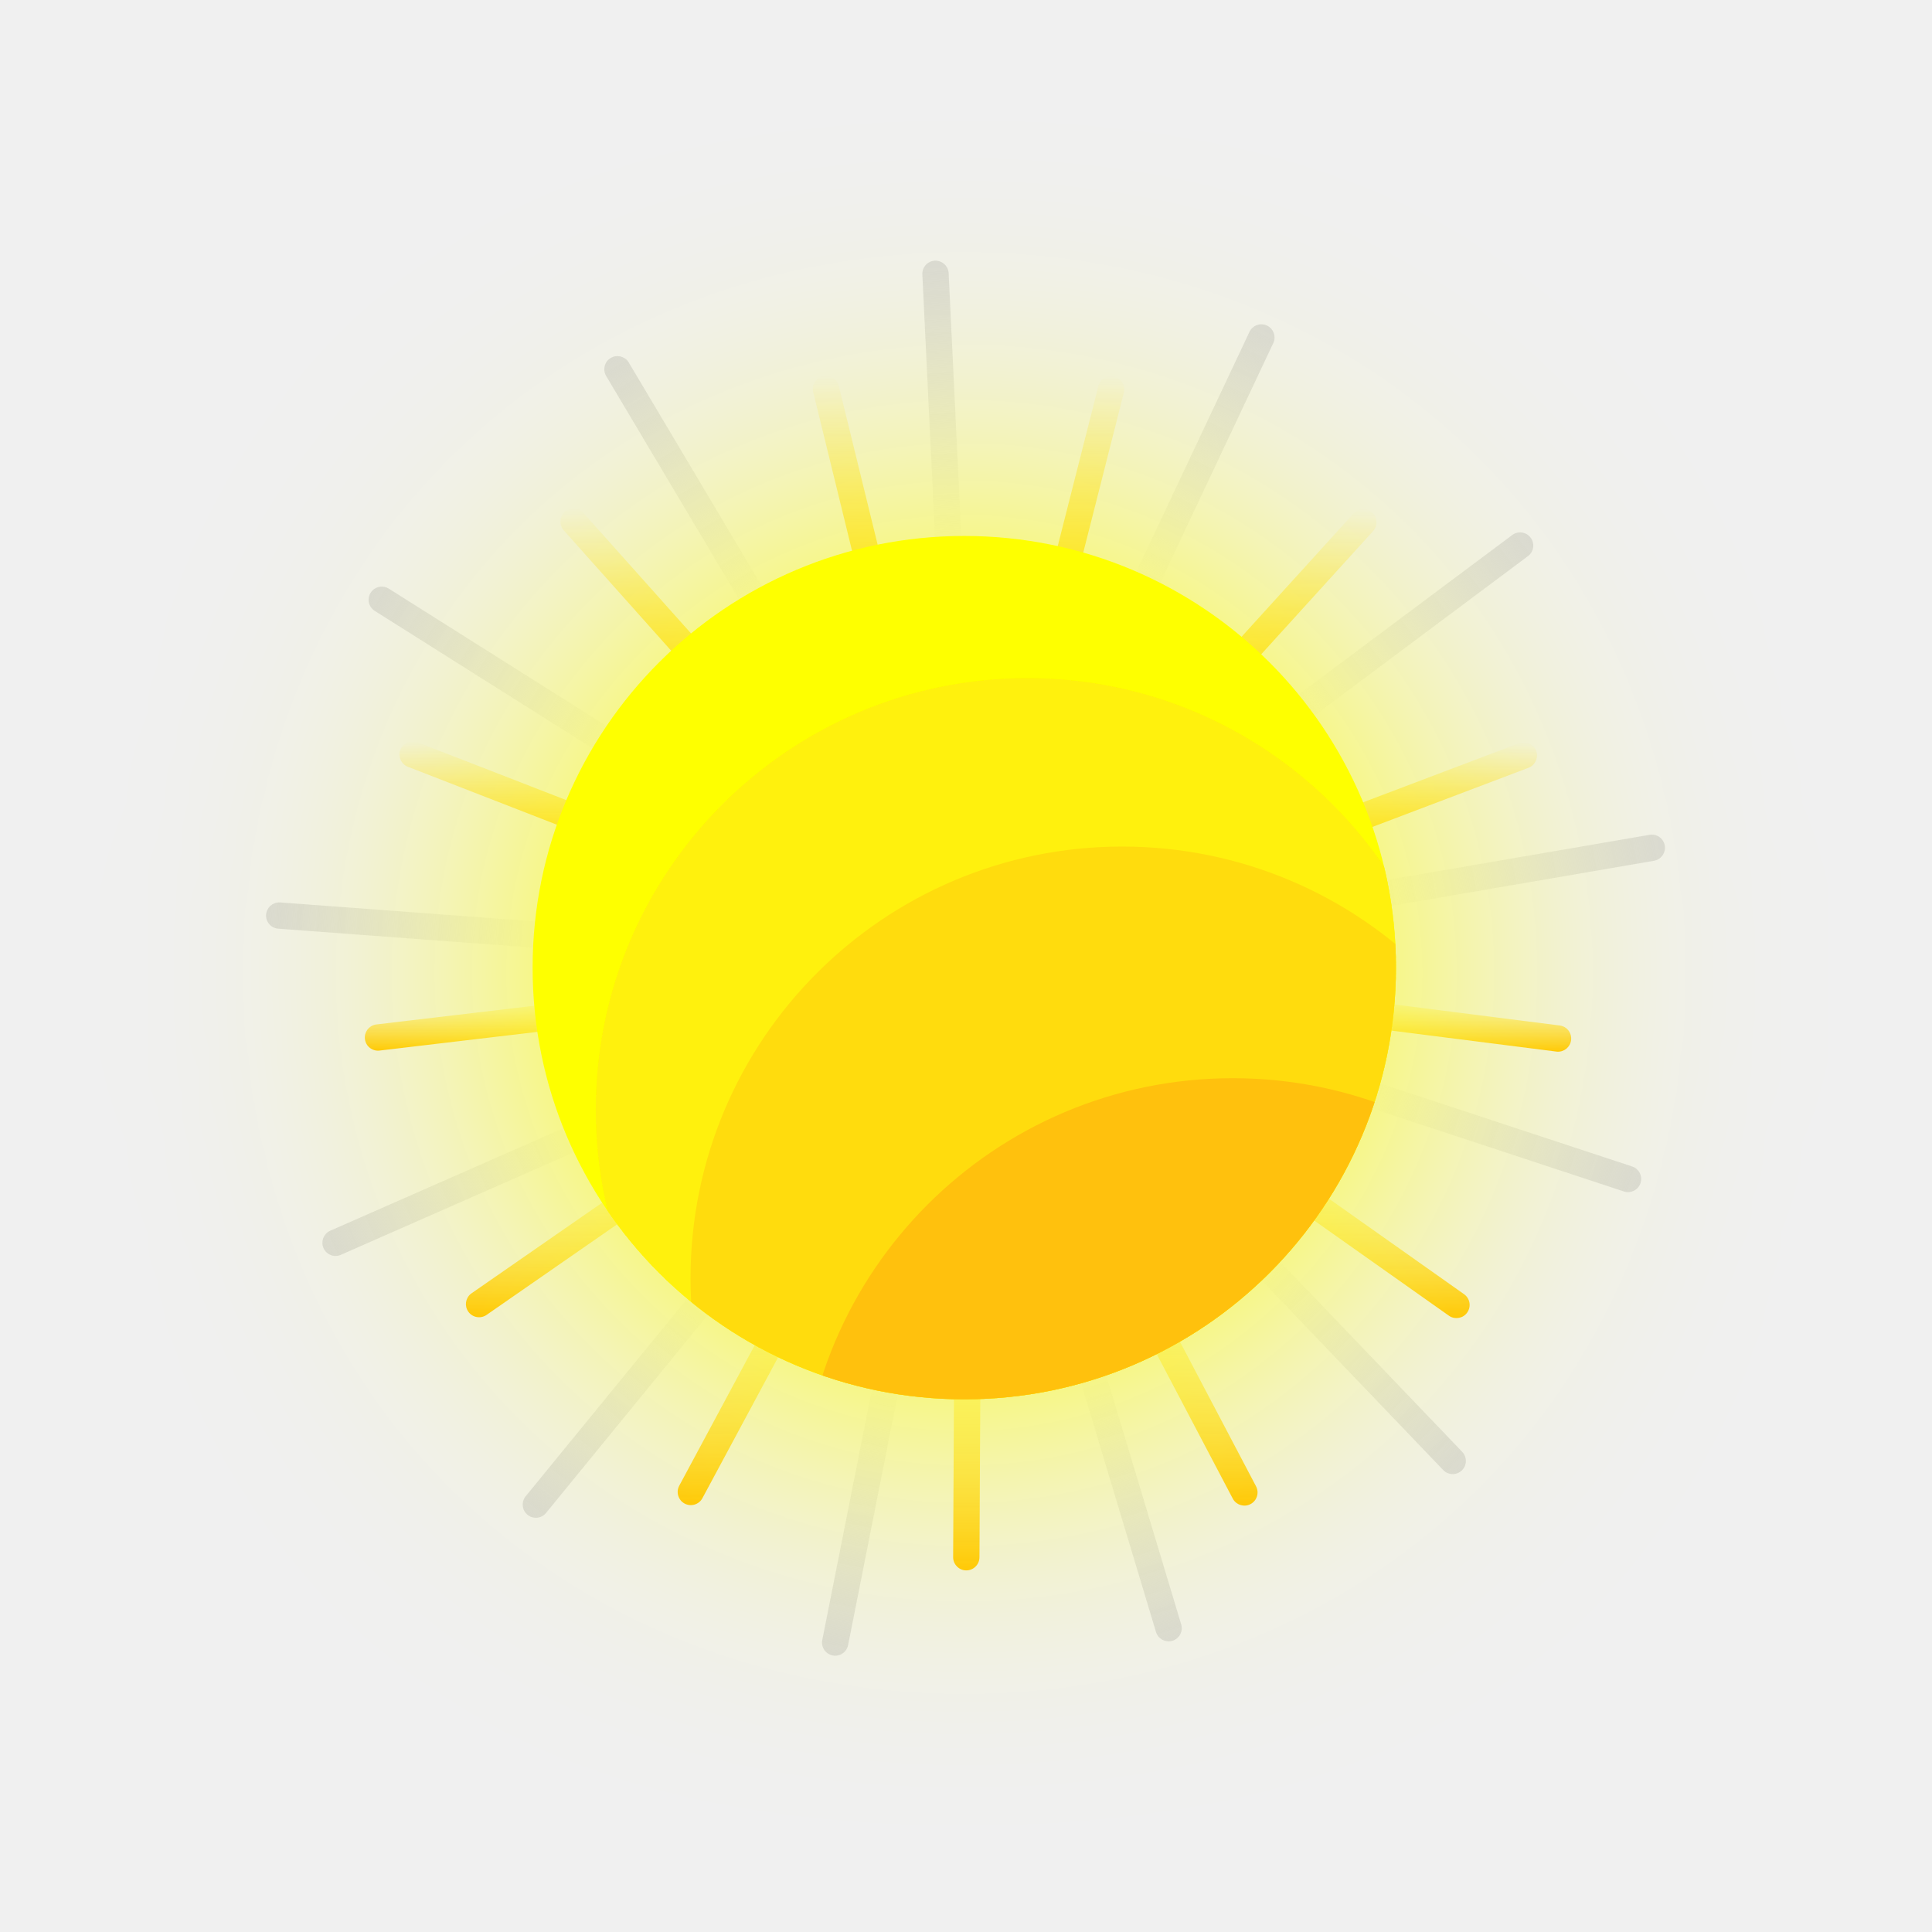
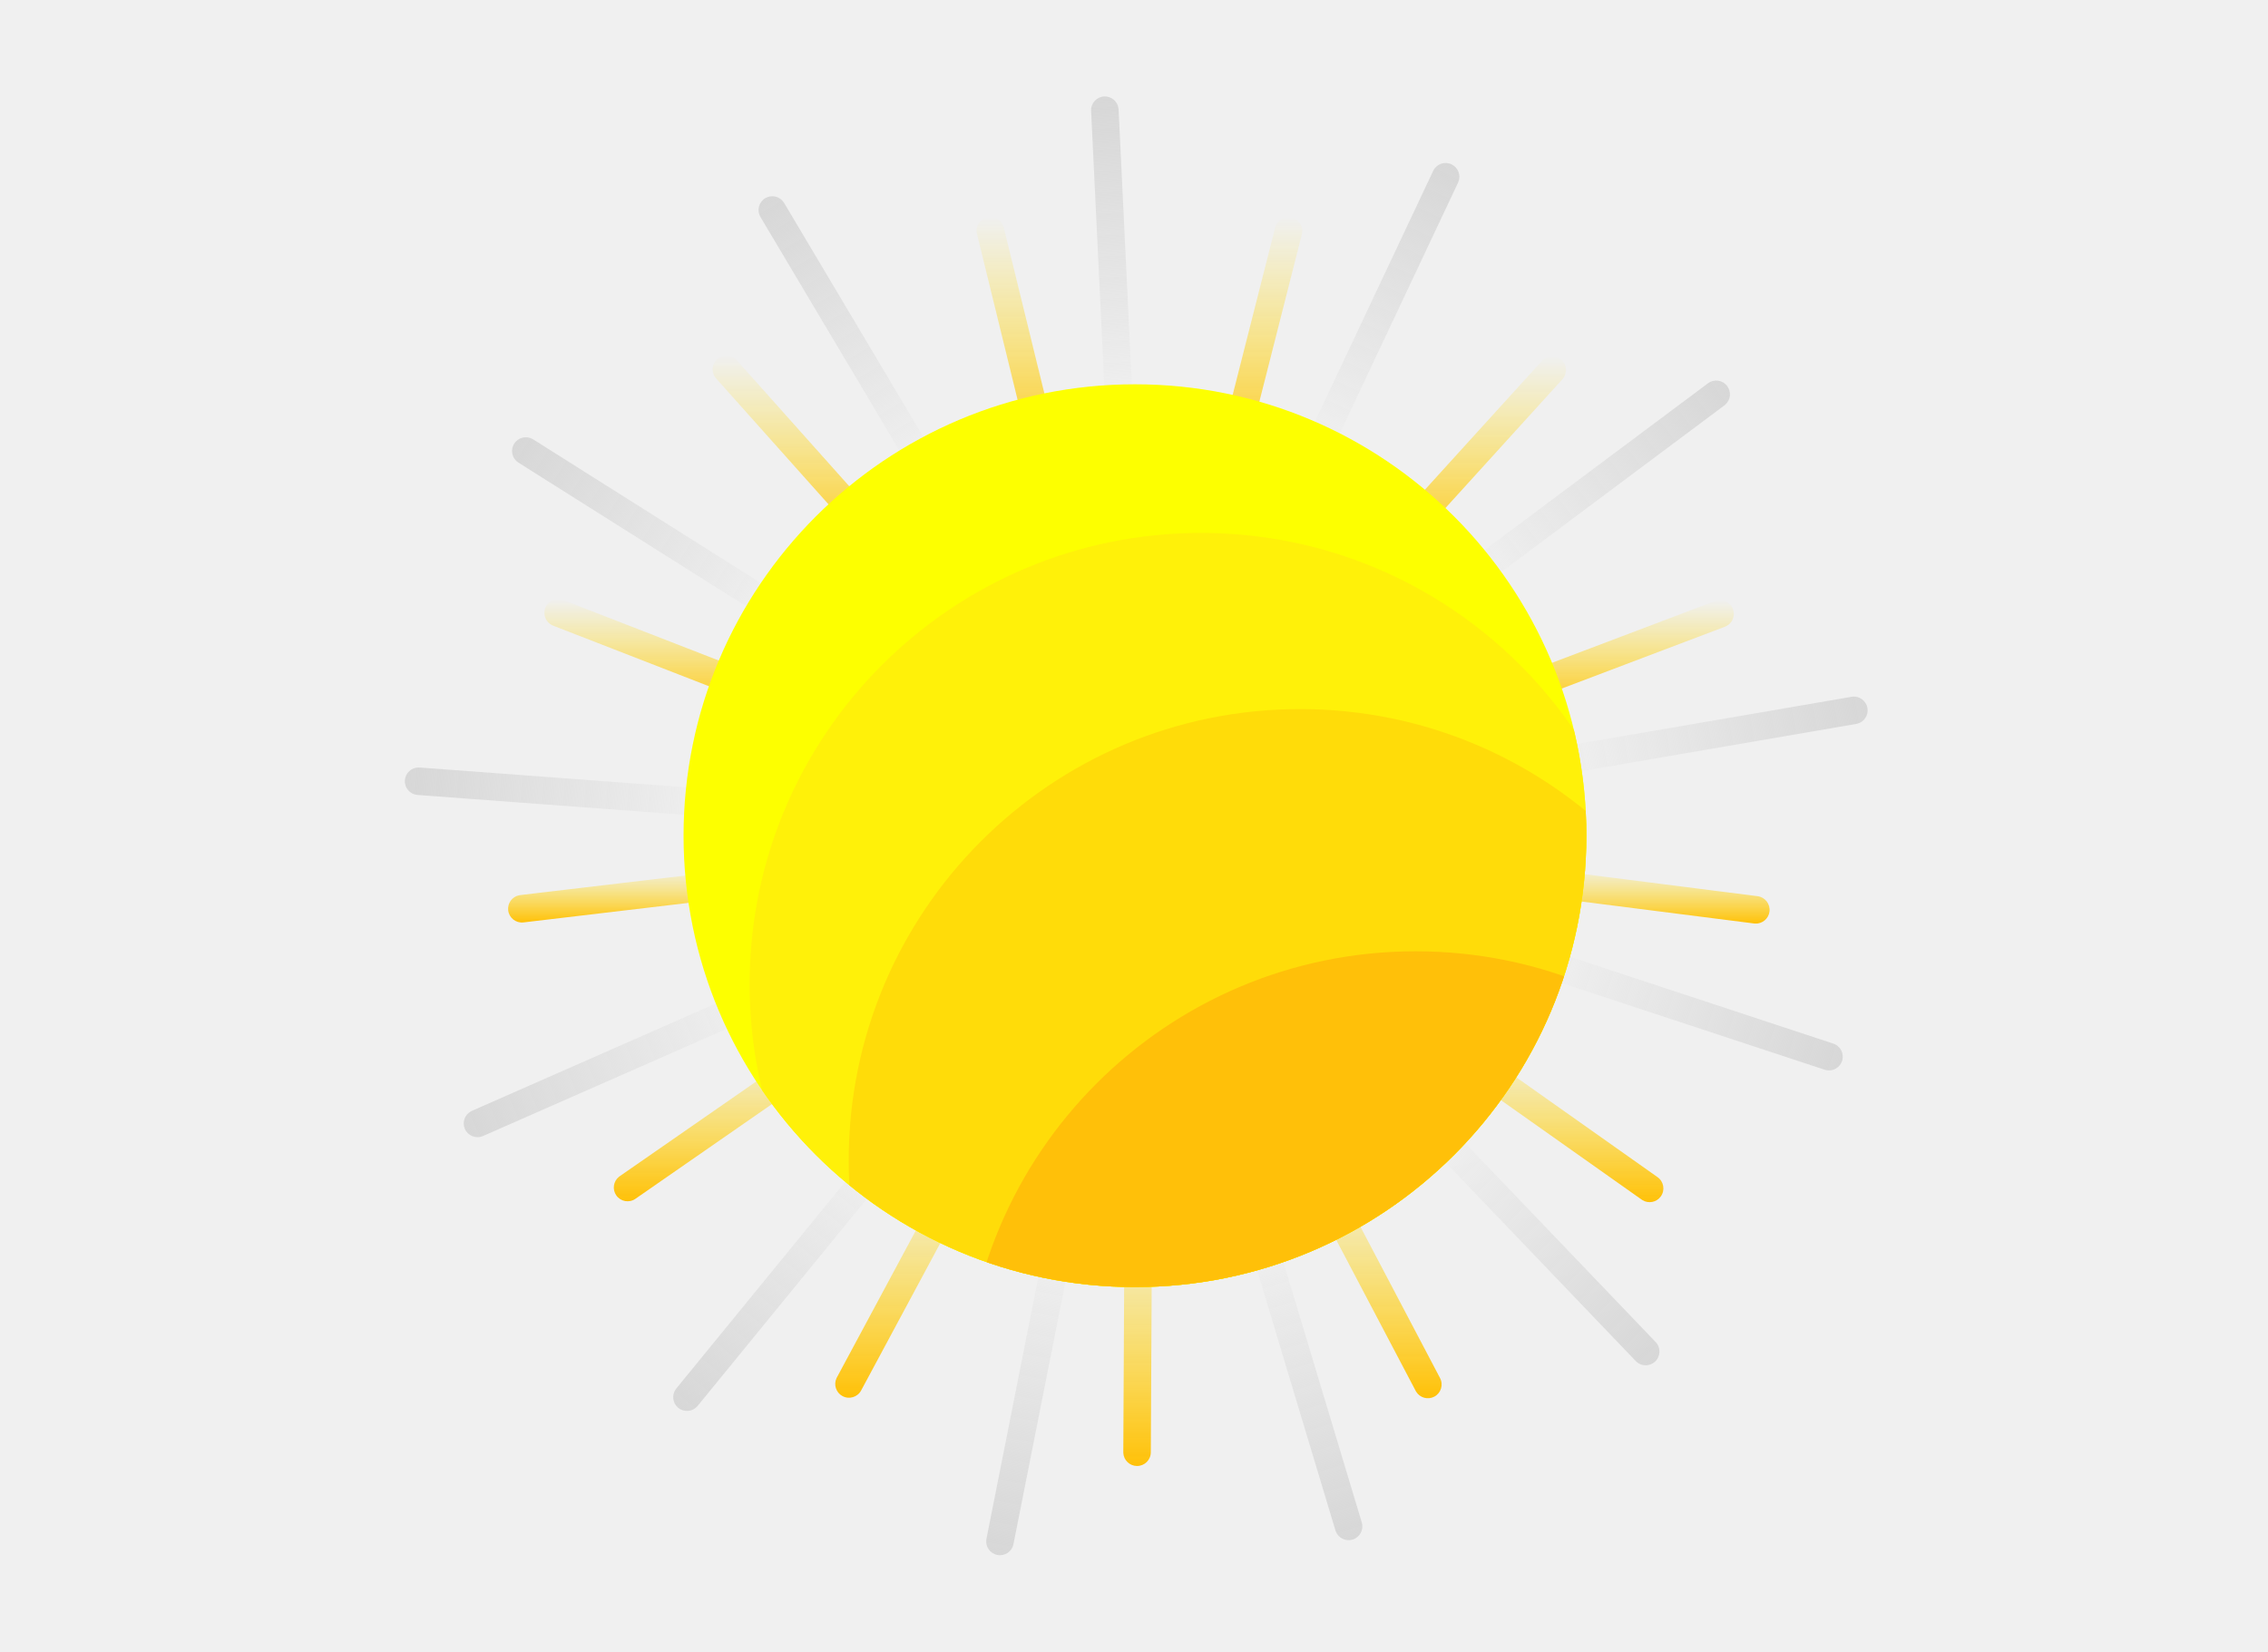
- <svg xmlns="http://www.w3.org/2000/svg" xmlns:xlink="http://www.w3.org/1999/xlink" width="367px" height="367px" viewBox="0 0 367 367" version="1.1">
+ <svg xmlns="http://www.w3.org/2000/svg" width="412" height="300">
  <defs>
-     <linearGradient x1="50%" y1="0%" x2="50%" y2="100%" id="linearGradient-1">
-       <stop stop-color="#FFE215" stop-opacity="0" offset="0%" />
-       <stop stop-color="#FFC109" offset="100%" />
-     </linearGradient>
-     <linearGradient x1="50%" y1="0%" x2="50%" y2="100%" id="linearGradient-2">
-       <stop stop-color="#FFE215" stop-opacity="0" offset="0%" />
-       <stop stop-color="#FFC109" offset="100%" />
-     </linearGradient>
-     <linearGradient x1="50%" y1="0%" x2="50%" y2="100%" id="linearGradient-3">
-       <stop stop-color="#FFE215" stop-opacity="0" offset="0%" />
-       <stop stop-color="#FFC109" offset="100%" />
-     </linearGradient>
-     <linearGradient x1="50%" y1="0%" x2="50%" y2="100%" id="linearGradient-4">
-       <stop stop-color="#FFE215" stop-opacity="0" offset="0%" />
-       <stop stop-color="#FFC109" offset="100%" />
-     </linearGradient>
-     <linearGradient x1="50%" y1="0%" x2="50%" y2="100%" id="linearGradient-5">
-       <stop stop-color="#FFE215" stop-opacity="0" offset="0%" />
-       <stop stop-color="#FFC109" offset="100%" />
-     </linearGradient>
-     <linearGradient x1="50%" y1="0%" x2="50%" y2="100%" id="linearGradient-6">
-       <stop stop-color="#FFE215" stop-opacity="0" offset="0%" />
-       <stop stop-color="#FFC109" offset="100%" />
-     </linearGradient>
-     <linearGradient x1="50%" y1="0%" x2="50%" y2="100%" id="linearGradient-7">
-       <stop stop-color="#FFE215" stop-opacity="0" offset="0%" />
-       <stop stop-color="#FFC109" offset="100%" />
-     </linearGradient>
-     <linearGradient x1="50%" y1="0%" x2="50%" y2="100%" id="linearGradient-8">
-       <stop stop-color="#FFE215" stop-opacity="0" offset="0%" />
-       <stop stop-color="#FFC109" offset="100%" />
-     </linearGradient>
-     <linearGradient x1="50%" y1="0%" x2="50%" y2="100%" id="linearGradient-9">
-       <stop stop-color="#FFE215" stop-opacity="0" offset="0%" />
-       <stop stop-color="#FFC109" offset="100%" />
-     </linearGradient>
-     <linearGradient x1="50%" y1="0%" x2="50%" y2="100%" id="linearGradient-10">
-       <stop stop-color="#FFE215" stop-opacity="0" offset="0%" />
-       <stop stop-color="#FFC109" offset="100%" />
-     </linearGradient>
-     <linearGradient x1="50%" y1="0%" x2="50%" y2="100%" id="linearGradient-11">
-       <stop stop-color="#FFE215" stop-opacity="0" offset="0%" />
-       <stop stop-color="#FFC109" offset="100%" />
-     </linearGradient>
-     <linearGradient x1="50%" y1="0%" x2="50%" y2="100%" id="linearGradient-12">
-       <stop stop-color="#FFE215" stop-opacity="0" offset="0%" />
-       <stop stop-color="#FFC109" offset="100%" />
-     </linearGradient>
-     <linearGradient x1="50%" y1="0%" x2="50%" y2="100%" id="linearGradient-13">
-       <stop stop-color="#FFE215" stop-opacity="0" offset="0%" />
-       <stop stop-color="#FFC109" offset="100%" />
-     </linearGradient>
-     <linearGradient x1="50%" y1="0%" x2="50%" y2="100%" id="linearGradient-14">
-       <stop stop-color="#FFE215" stop-opacity="0" offset="0%" />
-       <stop stop-color="#FFC109" offset="100%" />
-     </linearGradient>
-     <linearGradient x1="50%" y1="0%" x2="50%" y2="100%" id="linearGradient-15">
-       <stop stop-color="#D8D8D8" stop-opacity="0" offset="0%" />
-       <stop stop-color="#D8D8D8" offset="100%" />
-     </linearGradient>
-     <linearGradient x1="50%" y1="0%" x2="50%" y2="100%" id="linearGradient-16">
-       <stop stop-color="#FFE215" stop-opacity="0" offset="0%" />
-       <stop stop-color="#FFC109" offset="100%" />
-     </linearGradient>
-     <linearGradient x1="50%" y1="0%" x2="50%" y2="100%" id="linearGradient-17">
-       <stop stop-color="#D8D8D8" stop-opacity="0" offset="0%" />
-       <stop stop-color="#D8D8D8" offset="100%" />
-     </linearGradient>
-     <filter x="-83.2%" y="-83.2%" width="266.5%" height="266.5%" filterUnits="objectBoundingBox" id="filter-18">
-       <feOffset dx="0" dy="1" in="SourceAlpha" result="shadowOffsetOuter1" />
-       <feGaussianBlur stdDeviation="35" in="shadowOffsetOuter1" result="shadowBlurOuter1" />
-       <feColorMatrix values="0 0 0 0 0.996   0 0 0 0 1   0 0 0 0 0  0 0 0 1 0" type="matrix" in="shadowBlurOuter1" result="shadowMatrixOuter1" />
-       <feMerge>
-         <feMergeNode in="shadowMatrixOuter1" />
-         <feMergeNode in="SourceGraphic" />
-       </feMerge>
-     </filter>
-     <circle id="path-19" cx="82" cy="82" r="82" />
+     <clipPath id="a">
+       <path d="M1880 0v960H0V0h1880Z" />
+     </clipPath>
+     <clipPath id="b">
+       <path d="M412 0v300H0V0h412Z" />
+     </clipPath>
+     <clipPath id="c">
+       <path d="M2.748 0c1.325.007 2.405 1.044 2.483 2.348l.004.164-.235 46C4.993 49.893 3.868 51.007 2.487 51 1.162 50.993.082 49.956.004 48.652L0 48.487.235 2.487C.242 1.107 1.367-.007 2.748 0Z" />
+     </clipPath>
+     <clipPath id="e">
+       <path d="M25.218.298c1.168.627 1.635 2.049 1.092 3.238l-.073.147L4.703 43.765c-.653 1.216-2.169 1.673-3.385 1.019C.15 44.157-.318 42.735.225 41.546l.073-.147L21.833 1.317C22.486.101 24.002-.355 25.218.298Z" />
+     </clipPath>
+     <clipPath id="g">
+       <path d="M41.938 1.075c.756 1.089.526 2.568-.497 3.381l-.132.098L3.925 30.491c-1.134.787-2.692.505-3.479-.629-.756-1.089-.526-2.568.497-3.381l.132-.098L38.459.446c1.134-.787 2.692-.505 3.479.629Z" />
+     </clipPath>
+     <clipPath id="i">
+       <path d="M50.168 2.206c.156 1.316-.741 2.515-2.026 2.752l-.163.025L2.794 10.333c-1.371.162-2.614-.818-2.777-2.189-.156-1.316.741-2.515 2.026-2.752l.163-.025L47.391.018c1.371-.162 2.614.818 2.777 2.189Z" />
+     </clipPath>
+     <clipPath id="k">
+       <path d="m3.252.116.155.055L45.814 16.66c1.287.5 1.924 1.949 1.424 3.236-.48 1.235-1.835 1.872-3.081 1.479l-.155-.055L1.595 4.831C.308 4.33-.33 2.882.171 1.595.651.359 2.005-.278 3.252.116Z" />
+     </clipPath>
+     <clipPath id="m">
+       <path d="M4.252.716 4.365.835 34.664 34.78c.919 1.03.83 2.61-.2 3.53-.989.883-2.485.835-3.416-.081l-.113-.119L.635 4.165c-.919-1.03-.83-2.61.2-3.53.989-.883 2.485-.835 3.416.081Z" />
+     </clipPath>
+     <clipPath id="o">
+       <path d="m4.885 1.748.044.158 10.817 44.196c.328 1.341-.493 2.694-1.834 3.023-1.287.315-2.586-.429-2.978-1.676l-.044-.158L.072 3.095C-.256 1.754.565.4 1.906.072 3.194-.243 4.492.501 4.885 1.748Z" />
+     </clipPath>
+     <clipPath id="q">
+       <path d="M14.314.077c1.285.326 2.082 1.593 1.843 2.878l-.035.161L4.924 47.217c-.34 1.338-1.7 2.148-3.038 1.808C.601 48.698-.197 47.432.042 46.147l.035-.161L11.276 1.885c.34-1.338 1.7-2.148 3.038-1.808Z" />
+     </clipPath>
+     <clipPath id="s">
+       <path d="M34.772.649c.981.891 1.09 2.384.276 3.406l-.107.125L4.351 37.862c-.928 1.022-2.509 1.098-3.531.17-.981-.891-1.09-2.384-.276-3.406l.107-.125L31.241.819c.928-1.022 2.509-1.098 3.531-.17Z" />
+     </clipPath>
+     <clipPath id="u">
+       <path d="M47.387 1.615c.47 1.239-.111 2.619-1.3 3.16l-.152.063L3.387 20.961c-1.291.489-2.734-.161-3.224-1.452-.47-1.239.111-2.619 1.3-3.16l.152-.063L44.163.163c1.291-.489 2.734.161 3.224 1.452Z" />
+     </clipPath>
+     <clipPath id="w">
+       <path d="m2.652.005.164.015L47.952 5.761c1.37.174 2.339 1.426 2.165 2.795-.167 1.315-1.327 2.261-2.632 2.18l-.164-.015L2.185 4.98C.815 4.806-.154 3.555.02 2.185.187.87 1.348-.076 2.652.005Z" />
+     </clipPath>
+     <clipPath id="y">
+       <path d="m3.806.368.137.091L41.101 26.717c1.128.797 1.396 2.357.599 3.484-.765 1.082-2.233 1.373-3.347.689l-.137-.091L1.057 4.542C-.07 3.745-.338 2.185.459 1.057 1.224-.025 2.692-.315 3.806.368Z" />
+     </clipPath>
+     <clipPath id="A">
+       <path d="m4.632 1.193.081.143L25.9 41.603c.643 1.222.174 2.734-1.048 3.377-1.173.617-2.613.209-3.295-.905l-.081-.143L.288 3.665C-.355 2.443.114.931 1.336.288c1.173-.617 2.613-.209 3.295.905Z" />
+     </clipPath>
+     <clipPath id="C">
+       <path d="M2.704 0C4.03.005 5.11 1.04 5.19 2.345l.005.164-.195 53.059c-.005 1.381-1.128 2.496-2.509 2.491-1.325-.005-2.406-1.04-2.486-2.345L0 55.55.195 2.491C.2 1.11 1.323-.005 2.704 0Z" />
+     </clipPath>
+     <clipPath id="E">
+       <path d="M2.74 0c1.325.006 2.406 1.042 2.485 2.346l.005.164L5 55.498c-.006 1.381-1.13 2.495-2.511 2.489C1.164 57.982.084 56.945.005 55.641L0 55.477.229 2.489C.235 1.108 1.359-.006 2.74 0Z" />
+     </clipPath>
+     <clipPath id="G">
+       <path d="M2.74 0c1.325.006 2.406 1.042 2.485 2.346l.005.164L5 55.498c-.006 1.381-1.13 2.495-2.511 2.489C1.164 57.982.084 56.945.005 55.641L0 55.477.229 2.489C.235 1.108 1.359-.006 2.74 0Z" />
+     </clipPath>
+     <clipPath id="I">
+       <path d="M2.74 0c1.325.006 2.406 1.042 2.485 2.346l.005.164L5 55.498c-.006 1.381-1.13 2.495-2.511 2.489C1.164 57.982.084 56.945.005 55.641L0 55.477.229 2.489C.235 1.108 1.359-.006 2.74 0Z" />
+     </clipPath>
+     <clipPath id="K">
+       <path d="M2.74 0c1.325.006 2.406 1.042 2.485 2.346l.005.164L5 55.498c-.006 1.381-1.13 2.495-2.511 2.489C1.164 57.982.084 56.945.005 55.641L0 55.477.229 2.489C.235 1.108 1.359-.006 2.74 0Z" />
+     </clipPath>
+     <clipPath id="M">
+       <path d="M2.74 0c1.325.006 2.406 1.042 2.485 2.346l.005.164L5 55.498c-.006 1.381-1.13 2.495-2.511 2.489C1.164 57.982.084 56.945.005 55.641L0 55.477.229 2.489C.235 1.108 1.359-.006 2.74 0Z" />
+     </clipPath>
+     <clipPath id="O">
+       <path d="M2.74 0c1.325.006 2.406 1.042 2.485 2.346l.005.164L5 55.498c-.006 1.381-1.13 2.495-2.511 2.489C1.164 57.982.084 56.945.005 55.641L0 55.477.229 2.489C.235 1.108 1.359-.006 2.74 0Z" />
+     </clipPath>
+     <clipPath id="Q">
+       <path d="M2.74 0c1.325.006 2.406 1.042 2.485 2.346l.005.164L5 55.498c-.006 1.381-1.13 2.495-2.511 2.489C1.164 57.982.084 56.945.005 55.641L0 55.477.229 2.489C.235 1.108 1.359-.006 2.74 0Z" />
+     </clipPath>
+     <clipPath id="S">
+       <path d="M2.74 0c1.325.006 2.406 1.042 2.485 2.346l.005.164L5 55.498c-.006 1.381-1.13 2.495-2.511 2.489C1.164 57.982.084 56.945.005 55.641L0 55.477.229 2.489C.235 1.108 1.359-.006 2.74 0Z" />
+     </clipPath>
+     <clipPath id="U">
+       <path d="M2.74 0c1.325.006 2.406 1.042 2.485 2.346l.005.164L5 55.498c-.006 1.381-1.13 2.495-2.511 2.489C1.164 57.982.084 56.945.005 55.641L0 55.477.229 2.489C.235 1.108 1.359-.006 2.74 0Z" />
+     </clipPath>
+     <clipPath id="W">
+       <path d="M2.74 0c1.325.006 2.406 1.042 2.485 2.346l.005.164L5 55.498c-.006 1.381-1.13 2.495-2.511 2.489C1.164 57.982.084 56.945.005 55.641L0 55.477.229 2.489C.235 1.108 1.359-.006 2.74 0Z" />
+     </clipPath>
+     <clipPath id="Y">
+       <path d="M2.74 0c1.325.006 2.406 1.042 2.485 2.346l.005.164L5 55.498c-.006 1.381-1.13 2.495-2.511 2.489C1.164 57.982.084 56.945.005 55.641L0 55.477.229 2.489C.235 1.108 1.359-.006 2.74 0Z" />
+     </clipPath>
+     <clipPath id="aa">
+       <path d="M2.74 0c1.325.006 2.406 1.042 2.485 2.346l.005.164L5 55.498c-.006 1.381-1.13 2.495-2.511 2.489C1.164 57.982.084 56.945.005 55.641L0 55.477.229 2.489C.235 1.108 1.359-.006 2.74 0Z" />
+     </clipPath>
+     <clipPath id="ac">
+       <path d="M82 0c45.287 0 82 36.713 82 82 0 45.287-36.713 82-82 82-45.287 0-82-36.713-82-82C0 36.713 36.713 0 82 0Z" />
+     </clipPath>
+     <linearGradient id="d" x1="2.618" y1="0" x2="2.618" y2="51" gradientUnits="userSpaceOnUse">
+       <stop stop-color="rgba(255, 225, 21, 0)" offset="0%" />
+       <stop stop-color="#FFC109" offset="100%" />
+     </linearGradient>
+     <linearGradient id="f" x1="13.268" y1="0" x2="13.268" y2="45.083" gradientUnits="userSpaceOnUse">
+       <stop stop-color="rgba(255, 225, 21, 0)" offset="0%" />
+       <stop stop-color="#FFC109" offset="100%" />
+     </linearGradient>
+     <linearGradient id="h" x1="21.192" y1="0" x2="21.192" y2="30.937" gradientUnits="userSpaceOnUse">
+       <stop stop-color="rgba(255, 225, 21, 0)" offset="0%" />
+       <stop stop-color="#FFC109" offset="100%" />
+     </linearGradient>
+     <linearGradient id="j" x1="25.093" y1="0" x2="25.093" y2="10.35" gradientUnits="userSpaceOnUse">
+       <stop stop-color="rgba(255, 225, 21, 0)" offset="0%" />
+       <stop stop-color="#FFC109" offset="100%" />
+     </linearGradient>
+     <linearGradient id="l" x1="23.704" y1="0" x2="23.704" y2="21.491" gradientUnits="userSpaceOnUse">
+       <stop stop-color="rgba(255, 225, 21, 0)" offset="0%" />
+       <stop stop-color="#FFC109" offset="100%" />
+     </linearGradient>
+     <linearGradient id="n" x1="17.65" y1="0" x2="17.65" y2="38.945" gradientUnits="userSpaceOnUse">
+       <stop stop-color="rgba(255, 225, 21, 0)" offset="0%" />
+       <stop stop-color="#FFC109" offset="100%" />
+     </linearGradient>
+     <linearGradient id="p" x1="7.909" y1="0" x2="7.909" y2="49.197" gradientUnits="userSpaceOnUse">
+       <stop stop-color="rgba(255, 225, 21, 0)" offset="0%" />
+       <stop stop-color="#FFC109" offset="100%" />
+     </linearGradient>
+     <linearGradient id="r" x1="8.1" y1="0" x2="8.1" y2="49.102" gradientUnits="userSpaceOnUse">
+       <stop stop-color="rgba(255, 225, 21, 0)" offset="0%" />
+       <stop stop-color="#FFC109" offset="100%" />
+     </linearGradient>
+     <linearGradient id="t" x1="17.796" y1="0" x2="17.796" y2="38.681" gradientUnits="userSpaceOnUse">
+       <stop stop-color="rgba(255, 225, 21, 0)" offset="0%" />
+       <stop stop-color="#FFC109" offset="100%" />
+     </linearGradient>
+     <linearGradient id="v" x1="23.775" y1="0" x2="23.775" y2="21.123" gradientUnits="userSpaceOnUse">
+       <stop stop-color="rgba(255, 225, 21, 0)" offset="0%" />
+       <stop stop-color="#FFC109" offset="100%" />
+     </linearGradient>
+     <linearGradient id="x" x1="25.069" y1="0" x2="25.069" y2="10.741" gradientUnits="userSpaceOnUse">
+       <stop stop-color="rgba(255, 225, 21, 0)" offset="0%" />
+       <stop stop-color="#FFC109" offset="100%" />
+     </linearGradient>
+     <linearGradient id="z" x1="21.079" y1="0" x2="21.079" y2="31.259" gradientUnits="userSpaceOnUse">
+       <stop stop-color="rgba(255, 225, 21, 0)" offset="0%" />
+       <stop stop-color="#FFC109" offset="100%" />
+     </linearGradient>
+     <linearGradient id="B" x1="13.094" y1="0" x2="13.094" y2="45.267" gradientUnits="userSpaceOnUse">
+       <stop stop-color="rgba(255, 225, 21, 0)" offset="0%" />
+       <stop stop-color="#FFC109" offset="100%" />
+     </linearGradient>
+     <linearGradient id="D" x1="2.597" y1="0" x2="2.597" y2="58.059" gradientUnits="userSpaceOnUse">
+       <stop stop-color="rgba(215, 215, 215, 0)" offset="0%" />
+       <stop stop-color="#D7D7D7" offset="100%" />
+     </linearGradient>
+     <linearGradient id="F" x1="2.615" y1="0" x2="2.615" y2="57.987" gradientUnits="userSpaceOnUse">
+       <stop stop-color="rgba(215, 215, 215, 0)" offset="0%" />
+       <stop stop-color="#D7D7D7" offset="100%" />
+     </linearGradient>
+     <linearGradient id="H" x1="2.615" y1="0" x2="2.615" y2="57.987" gradientUnits="userSpaceOnUse">
+       <stop stop-color="rgba(215, 215, 215, 0)" offset="0%" />
+       <stop stop-color="#D7D7D7" offset="100%" />
+     </linearGradient>
+     <linearGradient id="J" x1="2.615" y1="0" x2="2.615" y2="57.987" gradientUnits="userSpaceOnUse">
+       <stop stop-color="rgba(215, 215, 215, 0)" offset="0%" />
+       <stop stop-color="#D7D7D7" offset="100%" />
+     </linearGradient>
+     <linearGradient id="L" x1="2.615" y1="0" x2="2.615" y2="57.987" gradientUnits="userSpaceOnUse">
+       <stop stop-color="rgba(215, 215, 215, 0)" offset="0%" />
+       <stop stop-color="#D7D7D7" offset="100%" />
+     </linearGradient>
+     <linearGradient id="N" x1="2.615" y1="0" x2="2.615" y2="57.987" gradientUnits="userSpaceOnUse">
+       <stop stop-color="rgba(215, 215, 215, 0)" offset="0%" />
+       <stop stop-color="#D7D7D7" offset="100%" />
+     </linearGradient>
+     <linearGradient id="P" x1="2.615" y1="0" x2="2.615" y2="57.987" gradientUnits="userSpaceOnUse">
+       <stop stop-color="rgba(215, 215, 215, 0)" offset="0%" />
+       <stop stop-color="#D7D7D7" offset="100%" />
+     </linearGradient>
+     <linearGradient id="R" x1="2.615" y1="0" x2="2.615" y2="57.987" gradientUnits="userSpaceOnUse">
+       <stop stop-color="rgba(215, 215, 215, 0)" offset="0%" />
+       <stop stop-color="#D7D7D7" offset="100%" />
+     </linearGradient>
+     <linearGradient id="T" x1="2.615" y1="0" x2="2.615" y2="57.987" gradientUnits="userSpaceOnUse">
+       <stop stop-color="rgba(215, 215, 215, 0)" offset="0%" />
+       <stop stop-color="#D7D7D7" offset="100%" />
+     </linearGradient>
+     <linearGradient id="V" x1="2.615" y1="0" x2="2.615" y2="57.987" gradientUnits="userSpaceOnUse">
+       <stop stop-color="rgba(215, 215, 215, 0)" offset="0%" />
+       <stop stop-color="#D7D7D7" offset="100%" />
+     </linearGradient>
+     <linearGradient id="X" x1="2.615" y1="0" x2="2.615" y2="57.987" gradientUnits="userSpaceOnUse">
+       <stop stop-color="rgba(215, 215, 215, 0)" offset="0%" />
+       <stop stop-color="#D7D7D7" offset="100%" />
+     </linearGradient>
+     <linearGradient id="Z" x1="2.615" y1="0" x2="2.615" y2="57.987" gradientUnits="userSpaceOnUse">
+       <stop stop-color="rgba(215, 215, 215, 0)" offset="0%" />
+       <stop stop-color="#D7D7D7" offset="100%" />
+     </linearGradient>
+     <linearGradient id="ab" x1="2.615" y1="0" x2="2.615" y2="57.987" gradientUnits="userSpaceOnUse">
+       <stop stop-color="rgba(215, 215, 215, 0)" offset="0%" />
+       <stop stop-color="#D7D7D7" offset="100%" />
+     </linearGradient>
  </defs>
-   <g id="Improve-Authentication" stroke="none" stroke-width="1" fill="none" fill-rule="evenodd">
-     <g id="7---Register/Time-Zone" transform="translate(-757, -377)">
-       <g id="Modal---Medium" transform="translate(734, 157)">
-         <g id="sun" transform="translate(0, 252)">
-           <g id="Group-2" transform="translate(76, 20)">
-             <g id="Group" transform="translate(18.75169, 21.80751)" fill-rule="nonzero">
-               <path d="M112.053,173.503 C113.378,173.51 114.457,174.547 114.535,175.852 L114.54,176.016 L114.305,222.016 C114.298,223.397 113.173,224.51 111.792,224.503 C110.466,224.497 109.387,223.46 109.309,222.155 L109.305,221.991 L109.54,175.991 C109.547,174.61 110.672,173.496 112.053,173.503 Z" id="Path-6" fill="url(#linearGradient-1)" />
-               <path d="M82.193,167.319 C83.361,167.946 83.828,169.368 83.285,170.557 L83.212,170.704 L61.678,210.786 C61.024,212.002 59.509,212.459 58.292,211.805 C57.125,211.178 56.657,209.756 57.2,208.567 L57.273,208.42 L78.808,168.338 C79.461,167.122 80.977,166.665 82.193,167.319 Z" id="Path" fill="url(#linearGradient-2)" />
-               <path d="M58.689,146.554 C59.445,147.643 59.216,149.122 58.192,149.935 L58.06,150.033 L20.676,175.969 C19.542,176.756 17.984,176.475 17.197,175.34 C16.441,174.251 16.671,172.772 17.694,171.959 L17.826,171.861 L55.21,145.925 C56.345,145.138 57.902,145.419 58.689,146.554 Z" id="Path" fill="url(#linearGradient-3)" />
-               <path d="M47.716,117.63 C47.872,118.947 46.975,120.145 45.69,120.382 L45.528,120.407 L0.343,125.757 C-1.028,125.919 -2.271,124.939 -2.434,123.568 C-2.59,122.252 -1.693,121.054 -0.408,120.816 L-0.245,120.792 L44.94,115.442 C46.311,115.279 47.554,116.259 47.716,117.63 Z" id="Path" fill="url(#linearGradient-4)" />
-               <path d="M51.376,86.913 C50.896,88.148 49.542,88.785 48.295,88.391 L48.14,88.337 L5.733,71.847 C4.446,71.347 3.809,69.898 4.309,68.611 C4.789,67.376 6.144,66.739 7.39,67.133 L7.545,67.187 L49.952,83.677 C51.239,84.177 51.877,85.626 51.376,86.913 Z" id="Path" fill="url(#linearGradient-5)" />
-               <path d="M69.17,61.086 C68.181,61.969 66.685,61.922 65.754,61.005 L65.64,60.886 L35.341,26.941 C34.422,25.911 34.511,24.331 35.541,23.411 C36.53,22.529 38.026,22.576 38.958,23.493 L39.071,23.612 L69.37,57.556 C70.29,58.586 70.2,60.167 69.17,61.086 Z" id="Path" fill="url(#linearGradient-6)" />
-               <path d="M96.567,46.721 C95.28,47.037 93.981,46.292 93.589,45.046 L93.545,44.887 L82.728,0.691 C82.4,-0.65 83.221,-2.003 84.562,-2.331 C85.85,-2.646 87.148,-1.902 87.541,-0.656 L87.585,-0.497 L98.401,43.699 C98.73,45.04 97.909,46.393 96.567,46.721 Z" id="Path" fill="url(#linearGradient-7)" />
-               <path d="M127.502,46.669 C126.218,46.342 125.42,45.076 125.659,43.791 L125.694,43.63 L136.893,-0.471 C137.232,-1.809 138.593,-2.618 139.931,-2.278 C141.216,-1.952 142.013,-0.685 141.774,0.599 L141.739,0.76 L130.541,44.861 C130.201,46.199 128.84,47.008 127.502,46.669 Z" id="Path" fill="url(#linearGradient-8)" />
-               <path d="M154.949,60.94 C153.968,60.049 153.859,58.556 154.673,57.534 L154.779,57.409 L185.371,23.727 C186.299,22.705 187.88,22.629 188.902,23.557 C189.884,24.449 189.993,25.941 189.179,26.964 L189.072,27.089 L158.481,60.77 C157.552,61.792 155.971,61.868 154.949,60.94 Z" id="Path" fill="url(#linearGradient-9)" />
-               <path d="M172.827,86.709 C172.357,85.469 172.937,84.09 174.127,83.549 L174.279,83.485 L216.827,67.363 C218.118,66.874 219.561,67.524 220.051,68.815 C220.52,70.055 219.94,71.434 218.751,71.976 L218.599,72.039 L176.05,88.161 C174.759,88.65 173.316,88 172.827,86.709 Z" id="Path" fill="url(#linearGradient-10)" />
-               <path d="M176.592,117.414 C176.759,116.099 177.919,115.153 179.223,115.234 L179.387,115.249 L224.524,120.989 C225.894,121.164 226.863,122.415 226.689,123.785 C226.521,125.1 225.361,126.045 224.057,125.965 L223.893,125.949 L178.756,120.209 C177.387,120.035 176.418,118.783 176.592,117.414 Z" id="Path" fill="url(#linearGradient-11)" />
-               <path d="M165.717,146.375 C166.482,145.292 167.951,145.002 169.065,145.685 L169.202,145.776 L206.36,172.035 C207.488,172.832 207.756,174.392 206.959,175.519 C206.194,176.602 204.726,176.892 203.612,176.209 L203.475,176.118 L166.316,149.859 C165.189,149.062 164.921,147.502 165.717,146.375 Z" id="Path" fill="url(#linearGradient-12)" />
-               <path d="M142.281,167.216 C143.454,166.599 144.894,167.007 145.576,168.122 L145.657,168.265 L166.845,208.531 C167.488,209.753 167.018,211.265 165.796,211.908 C164.623,212.525 163.183,212.117 162.501,211.002 L162.42,210.859 L141.233,170.593 C140.59,169.371 141.059,167.859 142.281,167.216 Z" id="Path" fill="url(#linearGradient-13)" />
-             </g>
-             <g id="Group" fill-rule="nonzero">
-               <path d="M110.916,204.963 C112.241,204.968 113.322,206.004 113.402,207.308 L113.407,207.472 L113.212,260.532 C113.207,261.912 112.083,263.028 110.703,263.023 C109.377,263.018 108.296,261.982 108.216,260.678 L108.212,260.513 L108.407,207.454 C108.412,206.073 109.535,204.958 110.916,204.963 Z" id="Path-6" fill="url(#linearGradient-15)" transform="translate(110.8092, 233.9928) rotate(11) translate(-110.8092, -233.9928) " />
-               <path d="M65.682,184.302 C67.007,184.308 68.087,185.344 68.166,186.648 L68.171,186.813 L67.942,239.8 C67.936,241.181 66.812,242.295 65.431,242.289 C64.105,242.283 63.025,241.247 62.946,239.943 L62.942,239.778 L63.171,186.791 C63.177,185.41 64.301,184.296 65.682,184.302 Z" id="Path-6" fill="url(#linearGradient-17)" transform="translate(65.55624, 213.2956) rotate(39) translate(-65.55624, -213.2956) " />
-               <path d="M35.116,144.413 C36.442,144.419 37.522,145.455 37.601,146.759 L37.605,146.924 L37.376,199.911 C37.37,201.292 36.246,202.406 34.866,202.4 C33.54,202.395 32.46,201.358 32.381,200.054 L32.376,199.89 L32.606,146.902 C32.611,145.522 33.736,144.407 35.116,144.413 Z" id="Path-6" fill="url(#linearGradient-17)" transform="translate(34.99095, 173.4067) rotate(66) translate(-34.99095, -173.4067) " />
-               <path d="M26.589,94.889 C27.915,94.895 28.995,95.931 29.074,97.235 L29.079,97.4 L28.849,150.387 C28.843,151.768 27.719,152.882 26.339,152.876 C25.013,152.87 23.933,151.834 23.854,150.53 L23.85,150.365 L24.079,97.378 C24.085,95.997 25.209,94.883 26.589,94.889 Z" id="Path-6" fill="url(#linearGradient-17)" transform="translate(26.46402, 123.8825) rotate(94) translate(-26.46402, -123.8825) " />
-               <path d="M42.054,47.075 C43.38,47.08 44.46,48.117 44.539,49.421 L44.543,49.585 L44.314,102.573 C44.308,103.953 43.184,105.068 41.804,105.062 C40.478,105.056 39.398,104.02 39.319,102.716 L39.314,102.551 L39.543,49.564 C39.549,48.183 40.673,47.069 42.054,47.075 Z" id="Path-6" fill="url(#linearGradient-17)" transform="translate(41.92885, 76.06828) rotate(122) translate(-41.92885, -76.06828) " />
-               <path d="M77.968,11.924 C79.293,11.93 80.374,12.966 80.453,14.271 L80.457,14.435 L80.228,67.422 C80.222,68.803 79.098,69.917 77.717,69.911 C76.392,69.906 75.312,68.87 75.233,67.565 L75.228,67.401 L75.457,14.413 C75.463,13.033 76.587,11.918 77.968,11.924 Z" id="Path-6" fill="url(#linearGradient-17)" transform="translate(77.84264, 40.91779) rotate(149) translate(-77.84264, -40.91779) " />
-               <path d="M126.103,-2.51 C127.429,-2.504 128.509,-1.468 128.588,-0.164 L128.592,0.001 L128.363,52.988 C128.357,54.369 127.233,55.483 125.853,55.477 C124.527,55.471 123.447,54.435 123.368,53.131 L123.363,52.966 L123.593,-0.021 C123.599,-1.402 124.723,-2.516 126.103,-2.51 Z" id="Path-6" fill="url(#linearGradient-17)" transform="translate(125.978, 26.48354) rotate(177) translate(-125.978, -26.48354) " />
-               <path d="M175.433,7.079 C176.758,7.084 177.839,8.121 177.918,9.425 L177.922,9.589 L177.693,62.577 C177.687,63.957 176.563,65.072 175.182,65.066 C173.857,65.06 172.777,64.024 172.698,62.72 L172.693,62.555 L172.922,9.568 C172.928,8.187 174.052,7.073 175.433,7.079 Z" id="Path-6" fill="url(#linearGradient-17)" transform="translate(175.3076, 36.07225) rotate(205) translate(-175.3076, -36.07225) " />
-               <path d="M214.656,38.494 C215.982,38.499 217.062,39.536 217.141,40.84 L217.145,41.004 L216.916,93.992 C216.91,95.372 215.786,96.487 214.405,96.481 C213.08,96.475 212,95.439 211.921,94.135 L211.916,93.97 L212.145,40.983 C212.151,39.602 213.275,38.488 214.656,38.494 Z" id="Path-6" fill="url(#linearGradient-17)" transform="translate(214.5308, 67.48727) rotate(233) translate(-214.5308, -67.48727) " />
-               <path d="M234.787,84.538 C236.113,84.544 237.193,85.58 237.272,86.885 L237.276,87.049 L237.047,140.036 C237.041,141.417 235.917,142.531 234.536,142.525 C233.211,142.52 232.131,141.483 232.052,140.179 L232.047,140.015 L232.276,87.027 C232.282,85.647 233.406,84.532 234.787,84.538 Z" id="Path-6" fill="url(#linearGradient-17)" transform="translate(234.6618, 113.5318) rotate(260) translate(-234.6618, -113.5318) " />
-               <path d="M231.214,134.664 C232.54,134.67 233.62,135.706 233.699,137.01 L233.704,137.175 L233.475,190.162 C233.469,191.543 232.344,192.657 230.964,192.651 C229.638,192.645 228.558,191.609 228.479,190.305 L228.475,190.14 L228.704,137.153 C228.71,135.772 229.834,134.658 231.214,134.664 Z" id="Path-6" fill="url(#linearGradient-17)" transform="translate(231.0891, 163.6576) rotate(288) translate(-231.0891, -163.6576) " />
-               <path d="M204.756,177.388 C206.082,177.393 207.162,178.43 207.241,179.734 L207.245,179.898 L207.016,232.886 C207.01,234.267 205.886,235.381 204.506,235.375 C203.18,235.369 202.1,234.333 202.021,233.029 L202.016,232.864 L202.245,179.877 C202.251,178.496 203.376,177.382 204.756,177.388 Z" id="Path-6" fill="url(#linearGradient-17)" transform="translate(204.6309, 206.3814) rotate(316) translate(-204.6309, -206.3814) " />
-               <path d="M161.474,202.922 C162.799,202.928 163.88,203.964 163.959,205.268 L163.963,205.433 L163.734,258.42 C163.728,259.801 162.604,260.915 161.223,260.909 C159.898,260.904 158.818,259.867 158.739,258.563 L158.734,258.399 L158.963,205.411 C158.969,204.031 160.093,202.916 161.474,202.922 Z" id="Path-6" fill="url(#linearGradient-17)" transform="translate(161.3487, 231.9157) rotate(343) translate(-161.3487, -231.9157) " />
-             </g>
-             <g id="Oval-4" filter="url(#filter-18)" transform="translate(48.174, 49.81096)">
-               <mask id="mask-20" fill="white">
-                 <use xlink:href="#path-19" />
-               </mask>
-               <use id="Oval" fill="#FEFF00" xlink:href="#path-19" />
-               <circle id="Oval" fill="#FFF109" mask="url(#mask-20)" cx="94" cy="109" r="82" />
-               <circle id="Oval-Copy-6" fill="#FFDC09" mask="url(#mask-20)" cx="112" cy="141" r="82" />
-               <circle id="Oval-Copy-7" fill="#FFC109" mask="url(#mask-20)" cx="133" cy="185" r="82" />
-             </g>
+   <g clip-path="url(#a)" transform="translate(-734 -409)">
+     <g clip-path="url(#b)" transform="translate(734 409)">
+       <g clip-path="url(#c)" transform="translate(204.0564 215.311)">
+         <path fill="url(#d)" d="M0-0h5.235V51H0V-0z" />
+       </g>
+       <g clip-path="url(#e)" transform="translate(151.7267 208.8281)">
+         <path fill="url(#f)" d="M0 0h26.536v45.083H0V0z" />
+       </g>
+       <g clip-path="url(#g)" transform="translate(111.5026 187.286)">
+         <path fill="url(#h)" d="M0 0h42.385v30.937H0V0z" />
+       </g>
+       <g clip-path="url(#i)" transform="translate(92.30038 157.2317)">
+         <path fill="url(#j)" d="M0 0h50.185v10.35H0V0z" />
+       </g>
+       <g clip-path="url(#k)" transform="translate(98.89004 108.8242)">
+         <path fill="url(#l)" d="M0 0h47.409v21.491H0V0z" />
+       </g>
+       <g clip-path="url(#m)" transform="translate(129.4578 64.58397)">
+         <path fill="url(#n)" d="M0 0h35.299v38.945H0V0z" />
+       </g>
+       <g clip-path="url(#o)" transform="translate(177.4076 39.40408)">
+         <path fill="url(#p)" d="M0 0h15.818v49.197H0V0z" />
+       </g>
+       <g clip-path="url(#q)" transform="translate(220.3686 39.45165)">
+         <path fill="url(#r)" d="M0 0h16.199v49.102H0V0z" />
+       </g>
+       <g clip-path="url(#s)" transform="translate(248.8816 64.71559)">
+         <path fill="url(#t)" d="M0 0h35.592v38.681H0V0z" />
+       </g>
+       <g clip-path="url(#u)" transform="translate(267.4156 109.0079)">
+         <path fill="url(#v)" d="M0 0h47.55v21.123H0V0z" />
+       </g>
+       <g clip-path="url(#w)" transform="translate(271.3232 157.0364)">
+         <path fill="url(#x)" d="M0 0h50.137v10.741H0V0z" />
+       </g>
+       <g clip-path="url(#y)" transform="translate(260.0105 187.1249)">
+         <path fill="url(#z)" d="M0 0h42.159v31.259H0V0z" />
+       </g>
+       <g clip-path="url(#A)" transform="translate(235.6962 208.7358)">
+         <path fill="url(#B)" d="M0 0h26.188v45.267H0V0z" />
+       </g>
+       <g clip-path="url(#C)" transform="rotate(11 -1073.463 1098.067)">
+         <path fill="url(#D)" d="M0-0h5.195V58.059H0V-0z" />
+       </g>
+       <g clip-path="url(#E)" transform="rotate(39 -216.38 327.3243)">
+         <path fill="url(#F)" d="M0-0h5.229V57.987H0V-0z" />
+       </g>
+       <g>
+         <g clip-path="url(#G)" transform="rotate(66 -69.78419 194.6427)">
+           <path fill="url(#H)" d="M0-0h5.229V57.987H0V-0z" />
+         </g>
+       </g>
+       <g>
+         <g clip-path="url(#I)" transform="rotate(94 -1.028498 132.9937)">
+           <path fill="url(#J)" d="M0-0h5.229V57.987H0V-0z" />
+         </g>
+       </g>
+       <g>
+         <g clip-path="url(#K)" transform="rotate(122 41.68165 94.49088)">
+           <path fill="url(#L)" d="M0-0h5.229V57.987H0V-0z" />
+         </g>
+       </g>
+       <g>
+         <g clip-path="url(#M)" transform="rotate(149 73.80191 65.92537)">
+           <path fill="url(#N)" d="M0-0h5.229V57.987H0V-0z" />
+         </g>
+       </g>
+       <g>
+         <g clip-path="url(#O)" transform="rotate(177 102.0672 40.34887)">
+           <path fill="url(#P)" d="M0-0h5.229V57.987H0V-0z" />
+         </g>
+       </g>
+       <g>
+         <g clip-path="url(#Q)" transform="rotate(-155 129.9627 14.966)">
+           <path fill="url(#R)" d="M0-0h5.229V57.987H0V-0z" />
+         </g>
+       </g>
+       <g>
+         <g clip-path="url(#S)" transform="rotate(-127 161.1545 -13.5344)">
+           <path fill="url(#T)" d="M0-0h5.229V57.987H0V-0z" />
+         </g>
+       </g>
+       <g>
+         <g clip-path="url(#U)" transform="rotate(-100 200.4971 -47.97847)">
+           <path fill="url(#V)" d="M0-0h5.229V57.987H0V-0z" />
+         </g>
+       </g>
+       <g>
+         <g clip-path="url(#W)" transform="rotate(-72 261.2901 -103.211)">
+           <path fill="url(#X)" d="M0-0h5.229V57.987H0V-0z" />
+         </g>
+       </g>
+       <g>
+         <g clip-path="url(#Y)" transform="rotate(-44 385.8986 -216.3699)">
+           <path fill="url(#Z)" d="M0-0h5.229V57.987H0V-0z" />
+         </g>
+       </g>
+       <g>
+         <g clip-path="url(#aa)" transform="rotate(-17 865.7847 -644.8668)">
+           <path fill="url(#ab)" d="M0-0h5.229V57.987H0V-0z" />
+         </g>
+       </g>
+       <g>
+         <g clip-path="url(#ac)" transform="translate(124.174 69.81096)">
+           <path fill="#FDFF00" d="M0 0h164v164H0V0z" />
+           <g clip-path="url(#ac)" transform="translate(12 27)">
+             <path fill="#FFF109" d="M0 0h152v137H0V0z" />
+           </g>
+           <g clip-path="url(#ac)" transform="translate(30 59)">
+             <path fill="#FFDC09" d="M0 0h134v105H0V0z" />
+           </g>
+           <g clip-path="url(#ac)" transform="translate(51 103)">
+             <path fill="#FFC009" d="M0 0h113v61H0V0z" />
          </g>
        </g>
      </g>
    </g>
  </g>
</svg>
